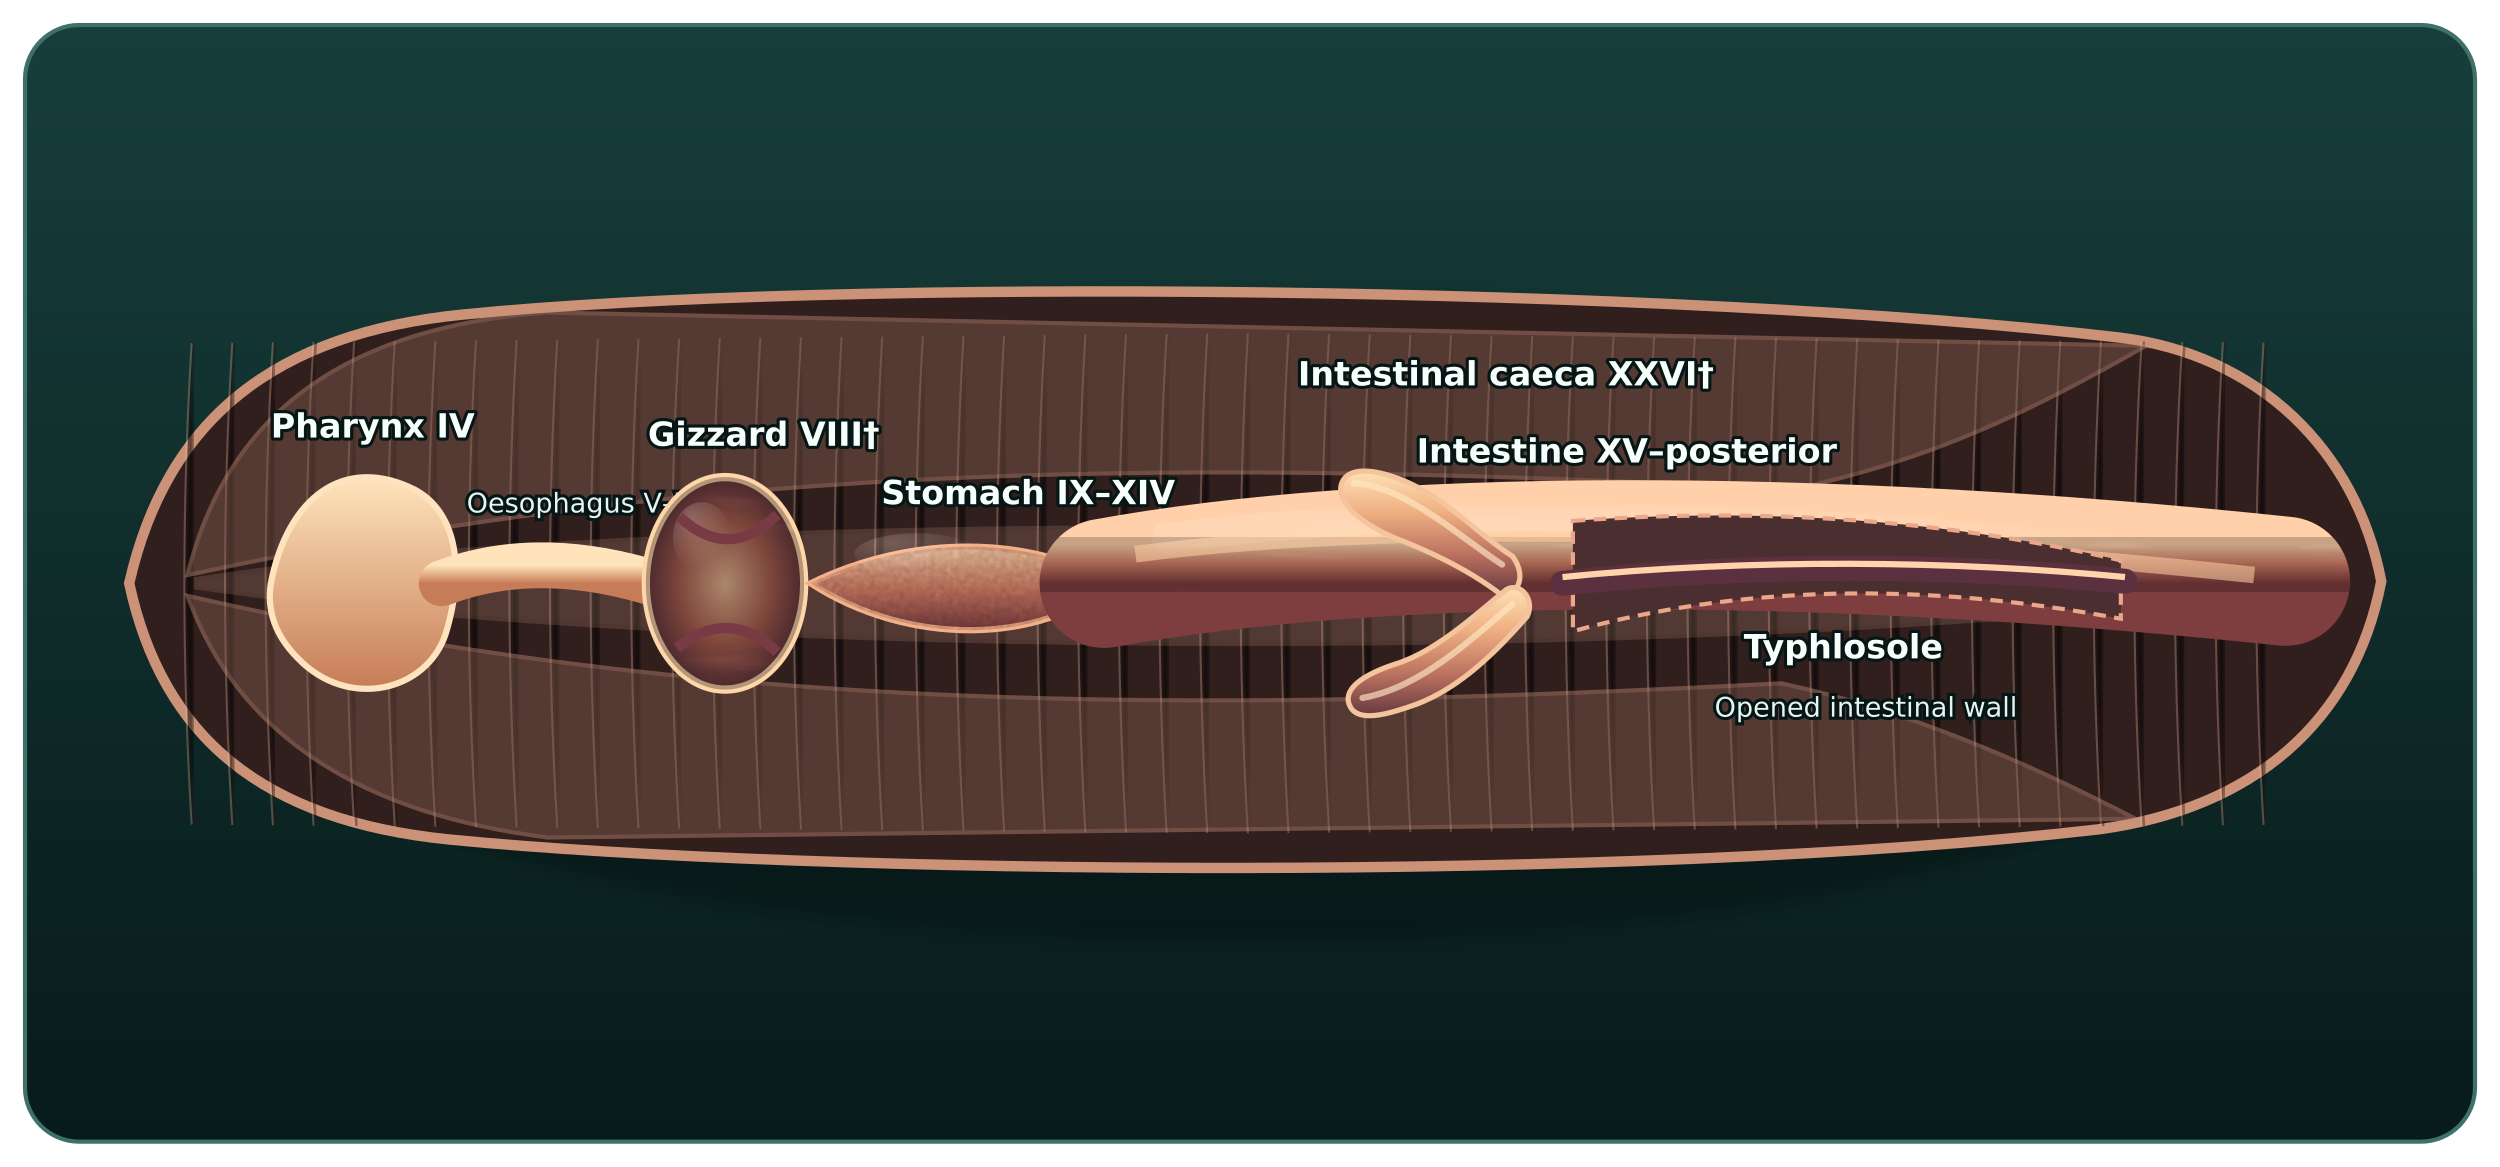
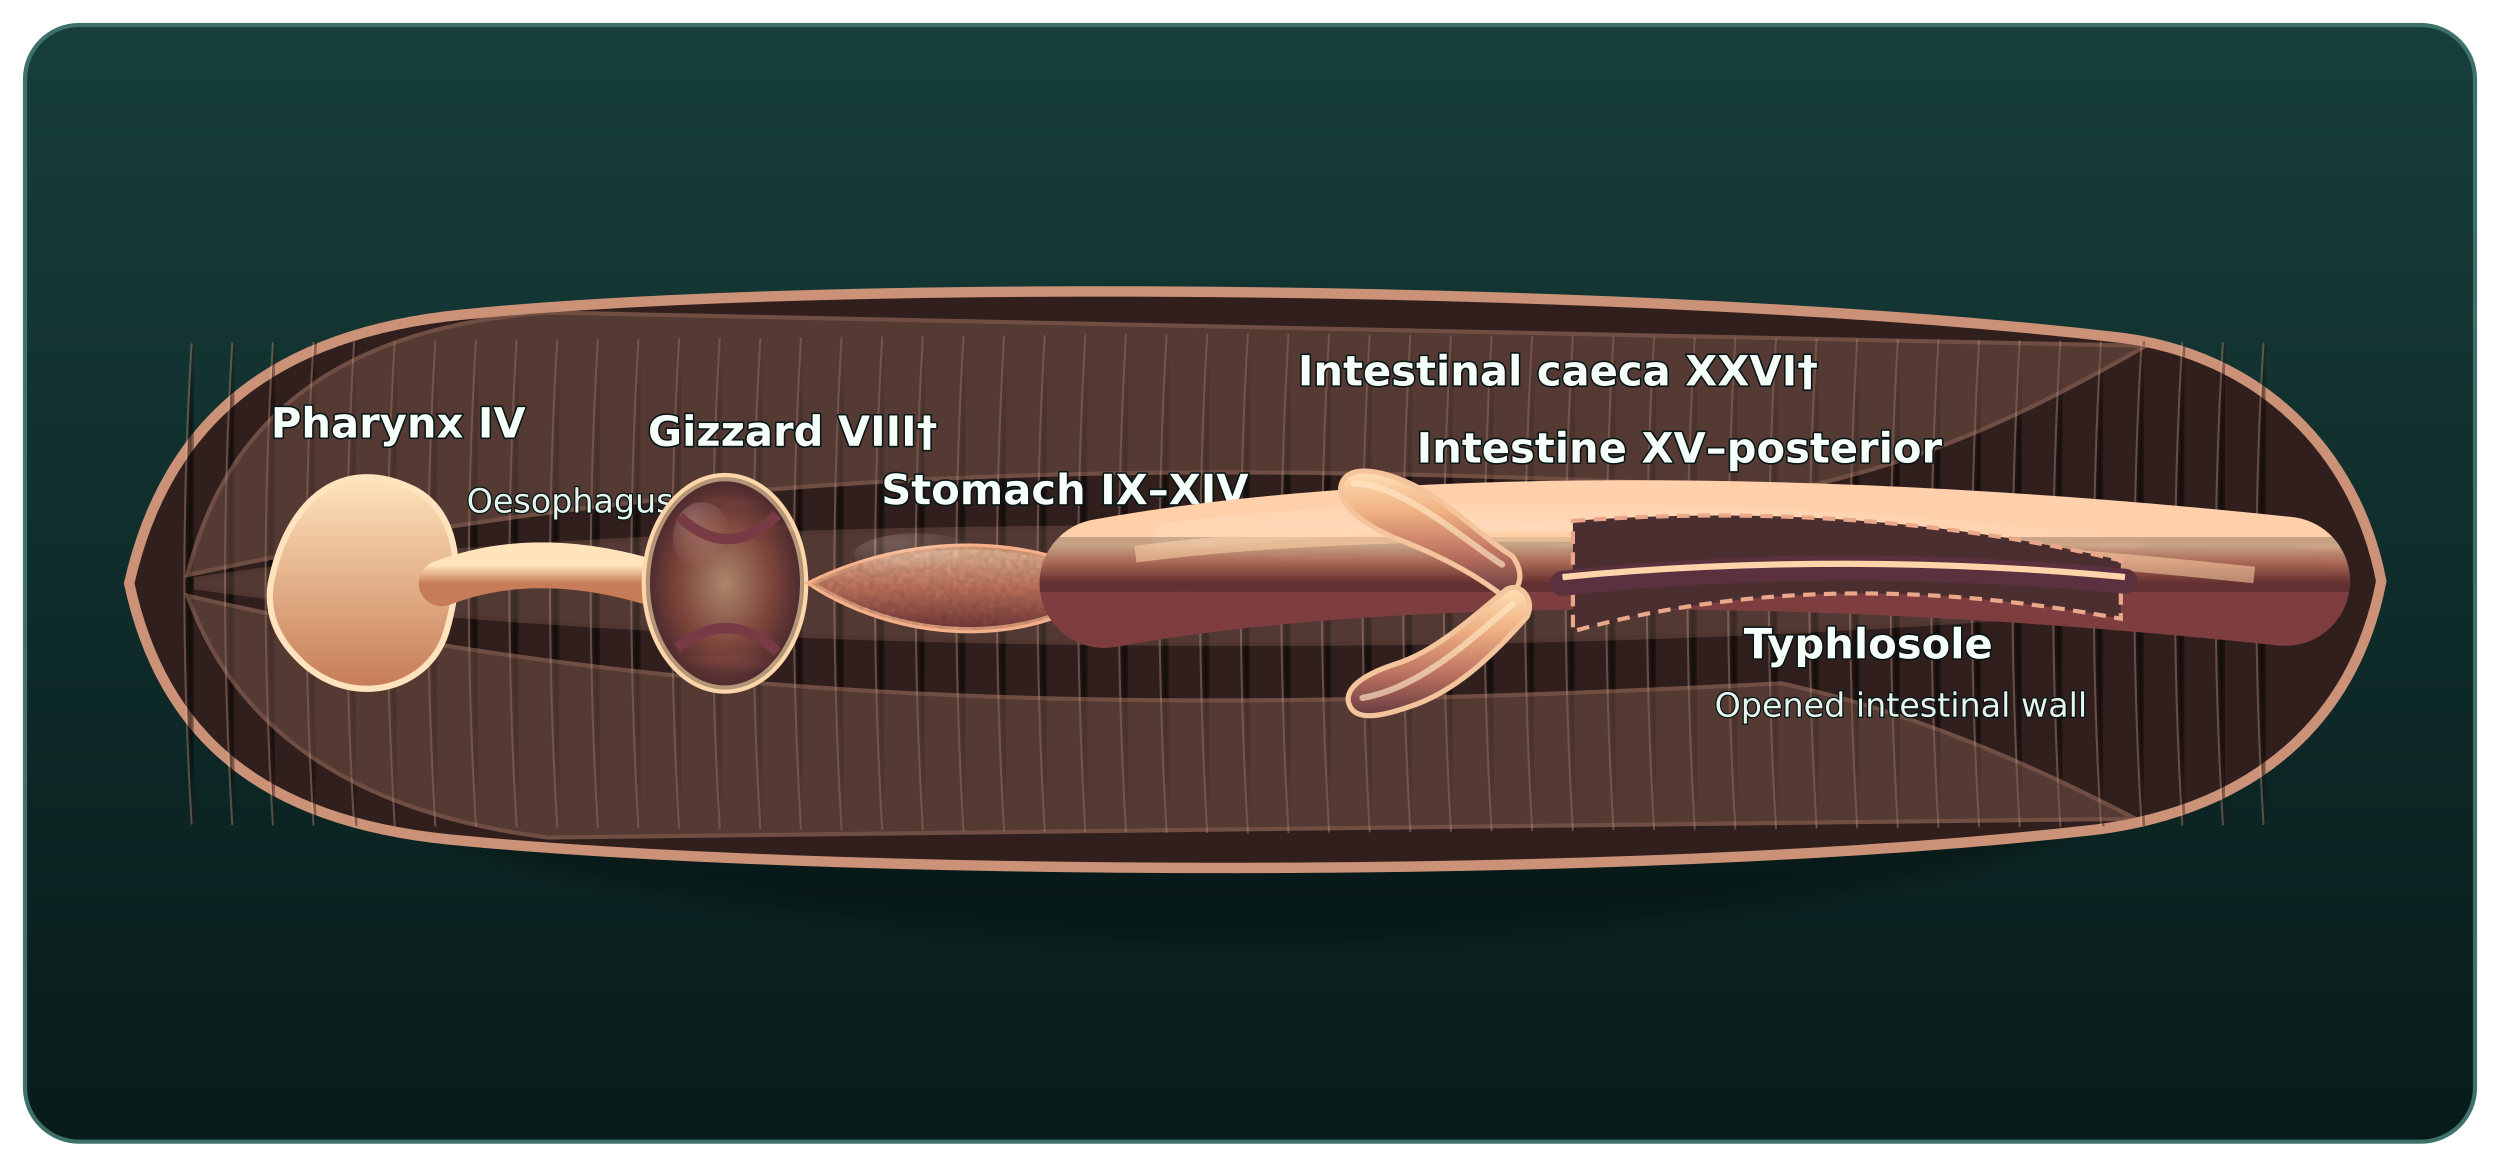
<svg xmlns="http://www.w3.org/2000/svg" id="anatomySvg" viewBox="0 0 1200 560" role="group" aria-labelledby="svgTitle svgDesc" style="transform: none; display: block;" lang="en" xml:lang="en" width="1200" height="560" class="motion-paused">
  <defs>
    <linearGradient id="trayGrad" x1="0" y1="0" x2="0" y2="1">
      <stop stop-color="#173e3b" />
      <stop offset="1" stop-color="#071b1a" />
    </linearGradient>
    <linearGradient id="skinGrad" x1="0" y1="0" x2="0" y2="1">
      <stop stop-color="#b87f69" />
      <stop offset=".42" stop-color="#8b5b4b" />
      <stop offset="1" stop-color="#593c35" />
    </linearGradient>
    <linearGradient id="gutGrad" x1="0" y1="0" x2="0" y2="1">
      <stop stop-color="#ffd0aa" />
      <stop offset=".5" stop-color="#d37e66" />
      <stop offset="1" stop-color="#7e3d3f" />
    </linearGradient>
    <linearGradient id="gutLight" x1="0" y1="0" x2="0" y2="1">
      <stop stop-color="#ffe4bb" />
      <stop offset="1" stop-color="#c67c57" />
    </linearGradient>
    <radialGradient id="gizzardGrad">
      <stop stop-color="#f4c099" />
      <stop offset=".58" stop-color="#b36454" />
      <stop offset="1" stop-color="#683940" />
    </radialGradient>
    <linearGradient id="vesselGrad" x1="0" y1="0" x2="1" y2="0">
      <stop stop-color="#8e1e34" />
      <stop offset=".45" stop-color="#ff6670" />
      <stop offset="1" stop-color="#8e1e34" />
    </linearGradient>
    <radialGradient id="reproGrad">
      <stop stop-color="#f3c8ff" />
      <stop offset=".7" stop-color="#a958c6" />
      <stop offset="1" stop-color="#54295f" />
    </radialGradient>
    <filter id="soft">
      <feGaussianBlur stdDeviation="5" />
    </filter>
    <marker id="arrowRed" markerWidth="8" markerHeight="8" refX="6" refY="3" orient="auto">
      <path d="M0 0L6 3L0 6Z" fill="#ff8991" />
    </marker>
    <marker id="arrowBlue" markerWidth="8" markerHeight="8" refX="6" refY="3" orient="auto">
      <path d="M0 0L6 3L0 6Z" fill="#7bd8ff" />
    </marker>
    <filter id="organicTexture" x="-20%" y="-20%" width="140%" height="140%">
      <feTurbulence type="fractalNoise" baseFrequency="0.012 0.09" numOctaves="4" seed="7" result="grain" />
      <feColorMatrix in="grain" type="matrix" values="0 0 0 0 0  0 0 0 0 0  0 0 0 0 0  0.85 0.85 0.85 0 0" result="grainAlpha" />
      <feComposite in="grainAlpha" in2="SourceGraphic" operator="in" />
    </filter>
    <filter id="fineGrain" x="-20%" y="-20%" width="140%" height="140%">
      <feTurbulence type="fractalNoise" baseFrequency="0.35" numOctaves="2" seed="3" result="fine" />
      <feColorMatrix in="fine" type="matrix" values="0 0 0 0 0  0 0 0 0 0  0 0 0 0 0  0.5 0.5 0.5 0 0" result="fineAlpha" />
      <feComposite in="fineAlpha" in2="SourceGraphic" operator="in" />
    </filter>
    <radialGradient id="glossHi" cx="34%" cy="20%" r="60%">
      <stop offset="0" stop-color="#fff" stop-opacity=".55" />
      <stop offset=".45" stop-color="#fff" stop-opacity=".1" />
      <stop offset="1" stop-color="#fff" stop-opacity="0" />
    </radialGradient>
    <radialGradient id="glossHiSmall" cx="30%" cy="22%" r="70%">
      <stop offset="0" stop-color="#fff" stop-opacity=".7" />
      <stop offset="1" stop-color="#fff" stop-opacity="0" />
    </radialGradient>
    <linearGradient id="skinGrad2" x1="0" y1="0" x2="0" y2="1">
      <stop stop-color="#c68a70" offset="0" />
      <stop offset=".18" stop-color="#a8664f" />
      <stop offset=".5" stop-color="#7d4438" />
      <stop offset=".78" stop-color="#5a352f" />
      <stop offset="1" stop-color="#3c211f" />
    </linearGradient>
    <radialGradient id="fleshGlow" cx="50%" cy="35%" r="65%">
      <stop offset="0" stop-color="#ffe0c8" stop-opacity=".5" />
      <stop offset="1" stop-color="#ffe0c8" stop-opacity="0" />
    </radialGradient>
    <clipPath id="externalClip">
      <path d="M65 280 C88 227 136 190 220 186 C470 180 841 183 1050 208 C1112 217 1140 245 1145 280 C1138 324 1095 350 1044 358 C784 384 420 377 218 374 C133 371 87 330 65 280 Z" />
    </clipPath>
    <linearGradient id="caecumPolish" x1="0" y1="0" x2="0" y2="1">
      <stop offset="0" stop-color="#ffe1b5" />
      <stop offset="0.33" stop-color="#efb082" />
      <stop offset="0.68" stop-color="#bb715f" />
      <stop offset="1" stop-color="#663940" />
    </linearGradient>
    <linearGradient id="nervePolish" x1="0" y1="0" x2="0" y2="1">
      <stop offset="0" stop-color="#fff3c1" />
      <stop offset="0.28" stop-color="#ffe179" />
      <stop offset="0.65" stop-color="#d8a43a" />
      <stop offset="1" stop-color="#805424" />
    </linearGradient>
    <linearGradient id="epidermisPolish" x1="0" y1="0" x2="0" y2="1">
      <stop offset="0" stop-color="#f8ccad" />
      <stop offset="0.4" stop-color="#d99c80" />
      <stop offset="1" stop-color="#8f594f" />
    </linearGradient>
    <linearGradient id="skinDepthPolish" x1="0" y1="0" x2="0" y2="1">
      <stop offset="0" stop-color="#b77d6c" />
      <stop offset="0.55" stop-color="#734e48" />
      <stop offset="1" stop-color="#382e32" />
    </linearGradient>
    <linearGradient id="mucusPolish" x1="0" y1="0" x2="0" y2="1">
      <stop offset="0" stop-color="#e6fcff" />
      <stop offset="0.28" stop-color="#ade4e5" />
      <stop offset="1" stop-color="#487f89" />
    </linearGradient>
    <radialGradient id="ganglionPolish" cx=".33" cy=".22" r=".85">
      <stop offset="0" stop-color="#fff8d2" />
      <stop offset="0.38" stop-color="#f7d565" />
      <stop offset="1" stop-color="#957026" />
    </radialGradient>
    <marker id="arrowGasIn" markerWidth="12" markerHeight="12" refX="10" refY="6" orient="auto" markerUnits="userSpaceOnUse">
      <path d="M0 0L12 6L0 12Z" fill="#85e2ff" />
    </marker>
    <marker id="arrowGasOut" markerWidth="12" markerHeight="12" refX="10" refY="6" orient="auto" markerUnits="userSpaceOnUse">
      <path d="M0 0L12 6L0 12Z" fill="#ffb0b7" />
    </marker>
  </defs>
  <rect x="12" y="12" width="1176" height="536" rx="26" fill="url(#trayGrad)" stroke="#3e716a" stroke-width="2" />
  <ellipse cx="600" cy="297" rx="526" ry="155" fill="#000" opacity=".28" filter="url(#soft)" id="bodyShadow" style="display: inline;" />
  <path id="bodyBase" d="M62 280C80 201 132 160 222 151C402 133 802 137 1017 162C1084 170 1131 216 1143 279C1130 347 1081 388 1008 398C785 424 389 420 216 403C126 394 78 354 62 280Z" fill="#311f1e" stroke="#cb9278" stroke-width="5" style="display: inline;" />
  <g id="segments" aria-hidden="true" style="display: inline;">
    <path class="segment-shadow" d="M93 164.68Q86 280 93 395.84" style="stroke: #2a1210; stroke-width: 1.4; opacity: 0.4;" />
    <path class="segment-line" d="M92 164.68Q85 280 92 395.84" style="stroke: #f0c6a8; stroke-width: 1; opacity: 0.28;" />
    <path class="segment-shadow" d="M112.5 164.5Q105.5 280 112.5 396" style="stroke: #2a1210; stroke-width: 1.4; opacity: 0.4;" />
    <path class="segment-line" d="M111.5 164.5Q104.5 280 111.5 396" style="stroke: #f0c6a8; stroke-width: 1; opacity: 0.28;" />
    <path class="segment-shadow" d="M132 164.32Q125 280 132 396.16" style="stroke: #2a1210; stroke-width: 1.4; opacity: 0.4;" />
    <path class="segment-line" d="M131 164.32Q124 280 131 396.16" style="stroke: #f0c6a8; stroke-width: 1; opacity: 0.28;" />
    <path class="segment-shadow" d="M151.5 164.14Q144.5 280 151.5 396.32" style="stroke: #2a1210; stroke-width: 1.4; opacity: 0.4;" />
    <path class="segment-line" d="M150.5 164.14Q143.5 280 150.5 396.32" style="stroke: #f0c6a8; stroke-width: 1; opacity: 0.28;" />
    <path class="segment-shadow" d="M171 163.96Q164 280 171 396.48" style="stroke: #2a1210; stroke-width: 1.4; opacity: 0.4;" />
    <path class="segment-line" d="M170 163.96Q163 280 170 396.48" style="stroke: #f0c6a8; stroke-width: 1; opacity: 0.28;" />
    <path class="segment-shadow" d="M190.5 163.78Q183.5 280 190.5 396.64" style="stroke: #2a1210; stroke-width: 1.4; opacity: 0.4;" />
    <path class="segment-line" d="M189.5 163.78Q182.5 280 189.5 396.64" style="stroke: #f0c6a8; stroke-width: 1; opacity: 0.28;" />
    <path class="segment-shadow" d="M210 163.6Q203 280 210 396.8" style="stroke: #2a1210; stroke-width: 1.4; opacity: 0.4;" />
    <path class="segment-line" d="M209 163.6Q202 280 209 396.8" style="stroke: #f0c6a8; stroke-width: 1; opacity: 0.28;" />
    <path class="segment-shadow" d="M229.5 163.42Q222.5 280 229.5 396.96" style="stroke: #2a1210; stroke-width: 1.4; opacity: 0.4;" />
    <path class="segment-line" d="M228.5 163.42Q221.5 280 228.5 396.96" style="stroke: #f0c6a8; stroke-width: 1; opacity: 0.28;" />
    <path class="segment-shadow" d="M249 163.24Q242 280 249 397.12" style="stroke: #2a1210; stroke-width: 1.4; opacity: 0.4;" />
    <path class="segment-line" d="M248 163.24Q241 280 248 397.12" style="stroke: #f0c6a8; stroke-width: 1; opacity: 0.28;" />
    <path class="segment-shadow" d="M268.5 163.06Q261.5 280 268.5 397.28" style="stroke: #2a1210; stroke-width: 1.4; opacity: 0.4;" />
    <path class="segment-line" d="M267.5 163.06Q260.5 280 267.5 397.28" style="stroke: #f0c6a8; stroke-width: 1; opacity: 0.28;" />
    <path class="segment-shadow" d="M288 162.88Q281 280 288 397.44" style="stroke: #2a1210; stroke-width: 1.4; opacity: 0.4;" />
    <path class="segment-line" d="M287 162.88Q280 280 287 397.44" style="stroke: #f0c6a8; stroke-width: 1; opacity: 0.28;" />
    <path class="segment-shadow" d="M307.5 162.7Q300.5 280 307.5 397.6" style="stroke: #2a1210; stroke-width: 1.4; opacity: 0.4;" />
    <path class="segment-line" d="M306.5 162.7Q299.5 280 306.5 397.6" style="stroke: #f0c6a8; stroke-width: 1; opacity: 0.28;" />
    <path class="segment-shadow" d="M327 162.52Q320 280 327 397.76" style="stroke: #2a1210; stroke-width: 1.4; opacity: 0.4;" />
    <path class="segment-line" d="M326 162.52Q319 280 326 397.76" style="stroke: #f0c6a8; stroke-width: 1; opacity: 0.28;" />
    <path class="segment-shadow" d="M346.5 162.34Q339.5 280 346.5 397.92" style="stroke: #2a1210; stroke-width: 1.4; opacity: 0.4;" />
    <path class="segment-line" d="M345.5 162.34Q338.5 280 345.5 397.92" style="stroke: #f0c6a8; stroke-width: 1; opacity: 0.28;" />
    <path class="segment-shadow" d="M366 162.16Q359 280 366 398.08" style="stroke: #2a1210; stroke-width: 1.4; opacity: 0.4;" />
    <path class="segment-line" d="M365 162.16Q358 280 365 398.08" style="stroke: #f0c6a8; stroke-width: 1; opacity: 0.28;" />
    <path class="segment-shadow" d="M385.5 161.98Q378.5 280 385.5 398.24" style="stroke: #2a1210; stroke-width: 1.4; opacity: 0.4;" />
    <path class="segment-line" d="M384.5 161.98Q377.5 280 384.5 398.24" style="stroke: #f0c6a8; stroke-width: 1; opacity: 0.28;" />
    <path class="segment-shadow" d="M405 161.8Q398 280 405 398.4" style="stroke: #2a1210; stroke-width: 1.4; opacity: 0.4;" />
    <path class="segment-line" d="M404 161.8Q397 280 404 398.4" style="stroke: #f0c6a8; stroke-width: 1; opacity: 0.28;" />
    <path class="segment-shadow" d="M424.5 161.62Q417.5 280 424.5 398.56" style="stroke: #2a1210; stroke-width: 1.4; opacity: 0.4;" />
    <path class="segment-line" d="M423.5 161.62Q416.5 280 423.5 398.56" style="stroke: #f0c6a8; stroke-width: 1; opacity: 0.28;" />
    <path class="segment-shadow" d="M444 161.44Q437 280 444 398.72" style="stroke: #2a1210; stroke-width: 1.4; opacity: 0.4;" />
    <path class="segment-line" d="M443 161.44Q436 280 443 398.72" style="stroke: #f0c6a8; stroke-width: 1; opacity: 0.28;" />
    <path class="segment-shadow" d="M463.5 161.26Q456.5 280 463.5 398.88" style="stroke: #2a1210; stroke-width: 1.4; opacity: 0.4;" />
    <path class="segment-line" d="M462.5 161.26Q455.5 280 462.5 398.88" style="stroke: #f0c6a8; stroke-width: 1; opacity: 0.28;" />
    <path class="segment-shadow" d="M483 161.08Q476 280 483 399.04" style="stroke: #2a1210; stroke-width: 1.4; opacity: 0.4;" />
    <path class="segment-line" d="M482 161.08Q475 280 482 399.04" style="stroke: #f0c6a8; stroke-width: 1; opacity: 0.28;" />
    <path class="segment-shadow" d="M502.5 160.9Q495.5 280 502.5 399.2" style="stroke: #2a1210; stroke-width: 1.4; opacity: 0.4;" />
    <path class="segment-line" d="M501.5 160.9Q494.5 280 501.5 399.2" style="stroke: #f0c6a8; stroke-width: 1; opacity: 0.28;" />
    <path class="segment-shadow" d="M522 160.72Q515 280 522 399.36" style="stroke: #2a1210; stroke-width: 1.4; opacity: 0.4;" />
    <path class="segment-line" d="M521 160.72Q514 280 521 399.36" style="stroke: #f0c6a8; stroke-width: 1; opacity: 0.28;" />
    <path class="segment-shadow" d="M541.5 160.54Q534.5 280 541.5 399.52" style="stroke: #2a1210; stroke-width: 1.4; opacity: 0.4;" />
    <path class="segment-line" d="M540.5 160.54Q533.5 280 540.5 399.52" style="stroke: #f0c6a8; stroke-width: 1; opacity: 0.28;" />
    <path class="segment-shadow" d="M561 160.36Q554 280 561 399.68" style="stroke: #2a1210; stroke-width: 1.4; opacity: 0.4;" />
    <path class="segment-line" d="M560 160.36Q553 280 560 399.68" style="stroke: #f0c6a8; stroke-width: 1; opacity: 0.28;" />
    <path class="segment-shadow" d="M580.5 160.18Q573.5 280 580.5 399.84" style="stroke: #2a1210; stroke-width: 1.4; opacity: 0.4;" />
    <path class="segment-line" d="M579.5 160.18Q572.5 280 579.5 399.84" style="stroke: #f0c6a8; stroke-width: 1; opacity: 0.28;" />
    <path class="segment-shadow" d="M600 160Q593 280 600 400" style="stroke: #2a1210; stroke-width: 1.4; opacity: 0.4;" />
    <path class="segment-line" d="M599 160Q592 280 599 400" style="stroke: #f0c6a8; stroke-width: 1; opacity: 0.28;" />
    <path class="segment-shadow" d="M619.5 160.18Q612.5 280 619.5 399.84" style="stroke: #2a1210; stroke-width: 1.4; opacity: 0.4;" />
    <path class="segment-line" d="M618.5 160.18Q611.5 280 618.5 399.84" style="stroke: #f0c6a8; stroke-width: 1; opacity: 0.28;" />
    <path class="segment-shadow" d="M639 160.36Q632 280 639 399.68" style="stroke: #2a1210; stroke-width: 1.4; opacity: 0.4;" />
    <path class="segment-line" d="M638 160.36Q631 280 638 399.68" style="stroke: #f0c6a8; stroke-width: 1; opacity: 0.28;" />
    <path class="segment-shadow" d="M658.5 160.54Q651.5 280 658.5 399.52" style="stroke: #2a1210; stroke-width: 1.4; opacity: 0.4;" />
    <path class="segment-line" d="M657.5 160.54Q650.5 280 657.5 399.52" style="stroke: #f0c6a8; stroke-width: 1; opacity: 0.28;" />
    <path class="segment-shadow" d="M678 160.72Q671 280 678 399.36" style="stroke: #2a1210; stroke-width: 1.4; opacity: 0.4;" />
    <path class="segment-line" d="M677 160.72Q670 280 677 399.36" style="stroke: #f0c6a8; stroke-width: 1; opacity: 0.28;" />
    <path class="segment-shadow" d="M697.5 160.9Q690.5 280 697.5 399.2" style="stroke: #2a1210; stroke-width: 1.4; opacity: 0.4;" />
    <path class="segment-line" d="M696.5 160.9Q689.5 280 696.5 399.2" style="stroke: #f0c6a8; stroke-width: 1; opacity: 0.28;" />
    <path class="segment-shadow" d="M717 161.08Q710 280 717 399.04" style="stroke: #2a1210; stroke-width: 1.4; opacity: 0.4;" />
    <path class="segment-line" d="M716 161.08Q709 280 716 399.04" style="stroke: #f0c6a8; stroke-width: 1; opacity: 0.28;" />
    <path class="segment-shadow" d="M736.5 161.26Q729.5 280 736.5 398.88" style="stroke: #2a1210; stroke-width: 1.4; opacity: 0.4;" />
    <path class="segment-line" d="M735.5 161.26Q728.5 280 735.5 398.88" style="stroke: #f0c6a8; stroke-width: 1; opacity: 0.28;" />
    <path class="segment-shadow" d="M756 161.44Q749 280 756 398.72" style="stroke: #2a1210; stroke-width: 1.4; opacity: 0.4;" />
    <path class="segment-line" d="M755 161.44Q748 280 755 398.72" style="stroke: #f0c6a8; stroke-width: 1; opacity: 0.28;" />
    <path class="segment-shadow" d="M775.5 161.62Q768.5 280 775.5 398.56" style="stroke: #2a1210; stroke-width: 1.4; opacity: 0.4;" />
    <path class="segment-line" d="M774.5 161.62Q767.5 280 774.5 398.56" style="stroke: #f0c6a8; stroke-width: 1; opacity: 0.28;" />
    <path class="segment-shadow" d="M795 161.8Q788 280 795 398.4" style="stroke: #2a1210; stroke-width: 1.4; opacity: 0.4;" />
    <path class="segment-line" d="M794 161.8Q787 280 794 398.4" style="stroke: #f0c6a8; stroke-width: 1; opacity: 0.28;" />
    <path class="segment-shadow" d="M814.5 161.98Q807.5 280 814.5 398.24" style="stroke: #2a1210; stroke-width: 1.4; opacity: 0.4;" />
    <path class="segment-line" d="M813.5 161.98Q806.5 280 813.5 398.24" style="stroke: #f0c6a8; stroke-width: 1; opacity: 0.28;" />
    <path class="segment-shadow" d="M834 162.16Q827 280 834 398.08" style="stroke: #2a1210; stroke-width: 1.4; opacity: 0.4;" />
    <path class="segment-line" d="M833 162.16Q826 280 833 398.08" style="stroke: #f0c6a8; stroke-width: 1; opacity: 0.28;" />
    <path class="segment-shadow" d="M853.5 162.34Q846.5 280 853.5 397.92" style="stroke: #2a1210; stroke-width: 1.4; opacity: 0.4;" />
    <path class="segment-line" d="M852.5 162.34Q845.5 280 852.5 397.92" style="stroke: #f0c6a8; stroke-width: 1; opacity: 0.28;" />
    <path class="segment-shadow" d="M873 162.52Q866 280 873 397.76" style="stroke: #2a1210; stroke-width: 1.4; opacity: 0.4;" />
    <path class="segment-line" d="M872 162.52Q865 280 872 397.76" style="stroke: #f0c6a8; stroke-width: 1; opacity: 0.28;" />
    <path class="segment-shadow" d="M892.5 162.7Q885.5 280 892.5 397.6" style="stroke: #2a1210; stroke-width: 1.4; opacity: 0.4;" />
    <path class="segment-line" d="M891.5 162.7Q884.5 280 891.5 397.6" style="stroke: #f0c6a8; stroke-width: 1; opacity: 0.28;" />
    <path class="segment-shadow" d="M912 162.88Q905 280 912 397.44" style="stroke: #2a1210; stroke-width: 1.4; opacity: 0.4;" />
    <path class="segment-line" d="M911 162.88Q904 280 911 397.44" style="stroke: #f0c6a8; stroke-width: 1; opacity: 0.28;" />
    <path class="segment-shadow" d="M931.5 163.06Q924.5 280 931.5 397.28" style="stroke: #2a1210; stroke-width: 1.4; opacity: 0.4;" />
    <path class="segment-line" d="M930.5 163.06Q923.5 280 930.5 397.28" style="stroke: #f0c6a8; stroke-width: 1; opacity: 0.28;" />
    <path class="segment-shadow" d="M951 163.24Q944 280 951 397.12" style="stroke: #2a1210; stroke-width: 1.4; opacity: 0.4;" />
    <path class="segment-line" d="M950 163.24Q943 280 950 397.12" style="stroke: #f0c6a8; stroke-width: 1; opacity: 0.28;" />
    <path class="segment-shadow" d="M970.5 163.42Q963.5 280 970.5 396.96" style="stroke: #2a1210; stroke-width: 1.4; opacity: 0.4;" />
    <path class="segment-line" d="M969.5 163.42Q962.5 280 969.5 396.96" style="stroke: #f0c6a8; stroke-width: 1; opacity: 0.28;" />
    <path class="segment-shadow" d="M990 163.6Q983 280 990 396.8" style="stroke: #2a1210; stroke-width: 1.4; opacity: 0.4;" />
    <path class="segment-line" d="M989 163.6Q982 280 989 396.8" style="stroke: #f0c6a8; stroke-width: 1; opacity: 0.28;" />
    <path class="segment-shadow" d="M1009.5 163.78Q1002.5 280 1009.5 396.64" style="stroke: #2a1210; stroke-width: 1.4; opacity: 0.4;" />
    <path class="segment-line" d="M1008.5 163.78Q1001.5 280 1008.5 396.64" style="stroke: #f0c6a8; stroke-width: 1; opacity: 0.28;" />
    <path class="segment-shadow" d="M1029 163.96Q1022 280 1029 396.48" style="stroke: #2a1210; stroke-width: 1.4; opacity: 0.4;" />
    <path class="segment-line" d="M1028 163.96Q1021 280 1028 396.48" style="stroke: #f0c6a8; stroke-width: 1; opacity: 0.28;" />
    <path class="segment-shadow" d="M1048.5 164.14Q1041.5 280 1048.5 396.32" style="stroke: #2a1210; stroke-width: 1.4; opacity: 0.4;" />
    <path class="segment-line" d="M1047.5 164.14Q1040.5 280 1047.5 396.32" style="stroke: #f0c6a8; stroke-width: 1; opacity: 0.28;" />
    <path class="segment-shadow" d="M1068 164.32Q1061 280 1068 396.16" style="stroke: #2a1210; stroke-width: 1.4; opacity: 0.4;" />
    <path class="segment-line" d="M1067 164.32Q1060 280 1067 396.16" style="stroke: #f0c6a8; stroke-width: 1; opacity: 0.28;" />
    <path class="segment-shadow" d="M1087.5 164.5Q1080.5 280 1087.5 396" style="stroke: #2a1210; stroke-width: 1.4; opacity: 0.4;" />
    <path class="segment-line" d="M1086.5 164.5Q1079.5 280 1086.5 396" style="stroke: #f0c6a8; stroke-width: 1; opacity: 0.28;" />
  </g>
  <g id="internalFlaps" aria-hidden="true" style="display: inline;">
    <path class="flap" d="M90 276C110 195 170 157 262 150L1030 166C972 199 926 221 860 235C573 220 345 221 90 276Z" style="fill: #835d4f; stroke: #c18b74; stroke-width: 2; opacity: 0.44;" />
    <path class="flap" d="M90 286C115 355 176 391 263 402L1025 393C969 364 915 341 855 328C566 343 335 342 90 286Z" style="fill: #835d4f; stroke: #c18b74; stroke-width: 2; opacity: 0.44;" />
    <path d="M94 278C310 244 813 245 1128 280C840 320 335 317 94 282Z" fill="#e9b394" opacity=".18" stroke="#d9a080" stroke-width="2" />
  </g>
  <g id="layer-digestive" class="layer active" style="display: inline;">
    <g class="svg-structure" data-structure="pharynx" tabindex="0" role="button" aria-hidden="false" aria-disabled="false" aria-label="Muscular pharynx">
      <ellipse class="hit" cx="176" cy="280" rx="55" ry="66" style="fill: none; stroke: none; stroke-width: 12px;" />
      <path d="M130 280C138 239 165 218 199 235C218 245 224 271 214 304C205 332 167 341 143 316C132 305 128 293 130 280Z" fill="url(#gutLight)" stroke="#ffe2be" stroke-width="3" />
-       <text x="130" y="210" class="organ-label" data-en-label="Pharynx IV" data-en-x="130" data-en-y="210" data-en-font="" lang="en" xml:lang="en" style="fill: #f6fff9; stroke: #061515; stroke-width: 3; stroke-linejoin: round; font-size: 16px; font-weight: 700; font-family: DejaVu Sans;" paint-order="stroke" id="proof-label-0">
+       <text x="130" y="210" class="organ-label" data-en-label="Pharynx IV" data-en-x="130" data-en-y="210" data-en-font="" lang="en" xml:lang="en" style="fill: #f6fff9; stroke: #061515; stroke-width: 1.5; stroke-linejoin: round; font-size: 20px; font-weight: 750; font-family: DejaVu Sans;" paint-order="stroke" id="proof-label-0">
        <tspan x="130" dy="0">Pharynx IV</tspan>
      </text>
    </g>
    <g class="svg-structure" data-structure="oesophagus" tabindex="0" role="button" aria-hidden="false" aria-disabled="false" aria-label="Oesophagus">
      <path class="hit" d="M212 280C246 267 281 270 314 280" fill="none" stroke="transparent" stroke-width="45" style="fill: none; stroke: none; stroke-width: 12px;" />
      <path d="M212 280C246 267 281 270 314 280" fill="none" stroke="url(#gutLight)" stroke-width="22" stroke-linecap="round" />
-       <text x="224" y="246" class="micro-label" data-en-label="Oesophagus V–VII" data-en-x="224" data-en-y="246" data-en-font="" lang="en" xml:lang="en" style="fill: #e7f5ef; stroke: #061515; stroke-width: 3; font-size: 13px; font-family: DejaVu Sans;" paint-order="stroke" id="proof-label-1">
+       <text x="224" y="246" class="micro-label" data-en-label="Oesophagus V–VII" data-en-x="224" data-en-y="246" data-en-font="" lang="en" xml:lang="en" style="fill: #e7f5ef; stroke: #061515; stroke-width: 1.2; font-size: 16px; font-family: DejaVu Sans;" paint-order="stroke" id="proof-label-1">
        <tspan x="224" dy="0">Oesophagus V–VII</tspan>
      </text>
    </g>
    <g class="svg-structure" data-structure="gizzard" tabindex="0" role="button" aria-hidden="false" aria-disabled="false" aria-label="Gizzard">
      <ellipse class="hit" cx="348" cy="280" rx="48" ry="63" style="fill: none; stroke: none; stroke-width: 12px;" />
      <ellipse cx="348" cy="280" rx="38" ry="51" fill="url(#gizzardGrad)" stroke="#ffd5aa" stroke-width="4" />
      <ellipse cx="348" cy="280" rx="38" ry="51" fill="#3a1418" filter="url(#organicTexture)" opacity=".3" style="mix-blend-mode:multiply;pointer-events:none" class="texture-overlay" />
      <ellipse cx="337" cy="258" rx="14" ry="17" fill="url(#glossHiSmall)" style="mix-blend-mode:soft-light;pointer-events:none" />
      <path d="M326 248Q350 270 373 247M325 311Q350 291 373 313" fill="none" stroke="#783b45" stroke-width="5" />
-       <text x="311" y="214" class="organ-label" data-en-label="Gizzard VIII†" data-en-x="311" data-en-y="214" data-en-font="" lang="en" xml:lang="en" style="fill: #f6fff9; stroke: #061515; stroke-width: 3; stroke-linejoin: round; font-size: 16px; font-weight: 700; font-family: DejaVu Sans;" paint-order="stroke" id="proof-label-2">
+       <text x="311" y="214" class="organ-label" data-en-label="Gizzard VIII†" data-en-x="311" data-en-y="214" data-en-font="" lang="en" xml:lang="en" style="fill: #f6fff9; stroke: #061515; stroke-width: 1.5; stroke-linejoin: round; font-size: 20px; font-weight: 750; font-family: DejaVu Sans;" paint-order="stroke" id="proof-label-2">
        <tspan x="311" dy="0">Gizzard VIII†</tspan>
      </text>
    </g>
    <g class="svg-structure" data-structure="stomach" tabindex="0" role="button" aria-hidden="false" aria-disabled="false" aria-label="Glandular stomach">
      <path class="hit" d="M389 280C438 256 495 257 534 280C500 309 437 311 389 280Z" style="fill: none; stroke: none; stroke-width: 12px;" />
      <path d="M389 280C438 256 495 257 534 280C500 309 437 311 389 280Z" fill="url(#gutGrad)" stroke="#f5b08a" stroke-width="3" />
      <path d="M389 280C438 256 495 257 534 280C500 309 437 311 389 280Z" fill="#3a1418" filter="url(#fineGrain)" opacity=".22" style="mix-blend-mode:multiply;pointer-events:none" class="texture-overlay" />
      <ellipse cx="440" cy="266" rx="30" ry="10" fill="url(#glossHiSmall)" opacity=".8" style="mix-blend-mode:soft-light;pointer-events:none" />
-       <text x="423" y="242" class="organ-label" data-en-label="Stomach IX–XIV" data-en-x="423" data-en-y="242" data-en-font="" lang="en" xml:lang="en" style="fill: #f6fff9; stroke: #061515; stroke-width: 3; stroke-linejoin: round; font-size: 16px; font-weight: 700; font-family: DejaVu Sans;" paint-order="stroke" id="proof-label-3">
+       <text x="423" y="242" class="organ-label" data-en-label="Stomach IX–XIV" data-en-x="423" data-en-y="242" data-en-font="" lang="en" xml:lang="en" style="fill: #f6fff9; stroke: #061515; stroke-width: 1.5; stroke-linejoin: round; font-size: 20px; font-weight: 750; font-family: DejaVu Sans;" paint-order="stroke" id="proof-label-3">
        <tspan x="423" dy="0">Stomach IX–XIV</tspan>
      </text>
    </g>
    <g class="svg-structure" data-structure="intestine" tabindex="0" role="button" aria-hidden="false" aria-disabled="false" aria-label="Intestine">
      <path class="hit" d="M530 280C661 256 869 255 1097 279" fill="none" stroke="transparent" stroke-width="82" style="fill: none; stroke: none; stroke-width: 12px;" />
      <path d="M530 280C661 256 869 255 1097 279" fill="none" stroke="url(#gutGrad)" stroke-width="62" stroke-linecap="round" />
      <path d="M530 280C661 256 869 255 1097 279" fill="none" stroke="#2a0f12" stroke-width="62" stroke-linecap="round" filter="url(#organicTexture)" opacity=".22" style="mix-blend-mode:multiply;pointer-events:none" class="texture-overlay" />
      <path d="M545 266C683 248 892 256 1082 276" fill="none" stroke="#ffd1a5" stroke-width="8" opacity=".55" />
      <path d="M560 258C700 240 880 248 1075 270" fill="none" stroke="url(#glossHiSmall)" stroke-width="14" stroke-linecap="round" opacity=".6" style="mix-blend-mode:soft-light;pointer-events:none" />
-       <text x="680" y="222" class="organ-label" data-en-label="Intestine XV–posterior" data-en-x="680" data-en-y="222" data-en-font="" lang="en" xml:lang="en" style="fill: #f6fff9; stroke: #061515; stroke-width: 3; stroke-linejoin: round; font-size: 16px; font-weight: 700; font-family: DejaVu Sans;" paint-order="stroke" id="proof-label-4">
+       <text x="680" y="222" class="organ-label" data-en-label="Intestine XV–posterior" data-en-x="680" data-en-y="222" data-en-font="" lang="en" xml:lang="en" style="fill: #f6fff9; stroke: #061515; stroke-width: 1.5; stroke-linejoin: round; font-size: 20px; font-weight: 750; font-family: DejaVu Sans;" paint-order="stroke" id="proof-label-4">
        <tspan x="680" dy="0">Intestine XV–posterior</tspan>
      </text>
    </g>
    <g class="svg-structure" data-structure="intestinal-caeca" tabindex="0" role="button" aria-hidden="false" aria-disabled="false" aria-label="Intestinal caeca">
      <rect class="hit" x="625" y="190" width="130" height="170" rx="30" style="fill: none; stroke: none; stroke-width: 12px;" />
      <path d="M726 267 C710 257 693 238 672 230 C659 225 647 224 644 232 C641 241 653 251 669 258 C687 265 704 273 720 285 C727 287 734 278 726 267 Z" fill="url(#caecumPolish)" stroke="#f4c49d" stroke-width="2.5" stroke-linejoin="round" />
      <path d="M723 283 C707 296 689 313 669 319 C654 324 644 331 648 339 C652 347 666 343 680 338 C701 330 718 313 733 296 C737 288 730 279 723 283 Z" fill="url(#caecumPolish)" stroke="#f4c49d" stroke-width="2.5" stroke-linejoin="round" />
      <path d="M650 232 C674 233 701 258 721 271" fill="none" stroke="#ffe6c4" stroke-width="3" stroke-linecap="round" opacity=".66" pointer-events="none" aria-hidden="true" class="surface-detail" />
      <path d="M654 335 C682 330 706 307 726 290" fill="none" stroke="#ffe6c4" stroke-width="3" stroke-linecap="round" opacity=".66" pointer-events="none" aria-hidden="true" class="surface-detail" />
-       <text x="623" y="185" class="organ-label" data-en-label="Intestinal caeca XXVI†" data-en-x="623" data-en-y="185" data-en-font="" lang="en" xml:lang="en" style="fill: #f6fff9; stroke: #061515; stroke-width: 3; stroke-linejoin: round; font-size: 16px; font-weight: 700; font-family: DejaVu Sans;" paint-order="stroke" id="proof-label-5">
+       <text x="623" y="185" class="organ-label" data-en-label="Intestinal caeca XXVI†" data-en-x="623" data-en-y="185" data-en-font="" lang="en" xml:lang="en" style="fill: #f6fff9; stroke: #061515; stroke-width: 1.5; stroke-linejoin: round; font-size: 20px; font-weight: 750; font-family: DejaVu Sans;" paint-order="stroke" id="proof-label-5">
        <tspan x="623" dy="0">Intestinal caeca XXVI†</tspan>
      </text>
    </g>
    <g class="svg-structure" data-structure="typhlosole" tabindex="0" role="button" aria-hidden="false" aria-disabled="false" aria-label="Typhlosole">
      <path class="hit" d="M750 280C840 270 938 271 1020 279" fill="none" stroke="transparent" stroke-width="32" style="fill: none; stroke: none; stroke-width: 12px;" />
      <path d="M755 250 Q894 240 1018 269 L1018 297 Q874 270 755 303 Z" fill="#4b2e30" stroke="#eaa78a" stroke-width="2" stroke-dasharray="6 4" />
      <path d="M750 280C840 270 938 271 1020 279" fill="none" stroke="#5c313f" stroke-width="12" stroke-linecap="round" />
      <path d="M750 277C840 268 938 269 1020 277" fill="none" stroke="#ffd4aa" stroke-width="3" />
-       <text x="837" y="316" class="organ-label" data-en-label="Typhlosole" data-en-x="837" data-en-y="316" data-en-font="" lang="en" xml:lang="en" style="fill: #f6fff9; stroke: #061515; stroke-width: 3; stroke-linejoin: round; font-size: 16px; font-weight: 700; font-family: DejaVu Sans;" paint-order="stroke" id="proof-label-6">
+       <text x="837" y="316" class="organ-label" data-en-label="Typhlosole" data-en-x="837" data-en-y="316" data-en-font="" lang="en" xml:lang="en" style="fill: #f6fff9; stroke: #061515; stroke-width: 1.5; stroke-linejoin: round; font-size: 20px; font-weight: 750; font-family: DejaVu Sans;" paint-order="stroke" id="proof-label-6">
        <tspan x="837" dy="0">Typhlosole</tspan>
      </text>
-       <text x="823" y="344" class="micro-label" data-en-label="Opened intestinal wall" data-en-x="823" data-en-y="344" data-en-font="" lang="en" xml:lang="en" style="fill: #e7f5ef; stroke: #061515; stroke-width: 3; font-size: 13px; font-family: DejaVu Sans;" paint-order="stroke" id="proof-label-7">
+       <text x="823" y="344" class="micro-label" data-en-label="Opened intestinal wall" data-en-x="823" data-en-y="344" data-en-font="" lang="en" xml:lang="en" style="fill: #e7f5ef; stroke: #061515; stroke-width: 1.2; font-size: 16px; font-family: DejaVu Sans;" paint-order="stroke" id="proof-label-7">
        <tspan x="823" dy="0">Opened intestinal wall</tspan>
      </text>
    </g>
  </g>
  <g id="targetOverlay" aria-hidden="true" />
  <g id="selectionOverlay" aria-hidden="true" />
</svg>
